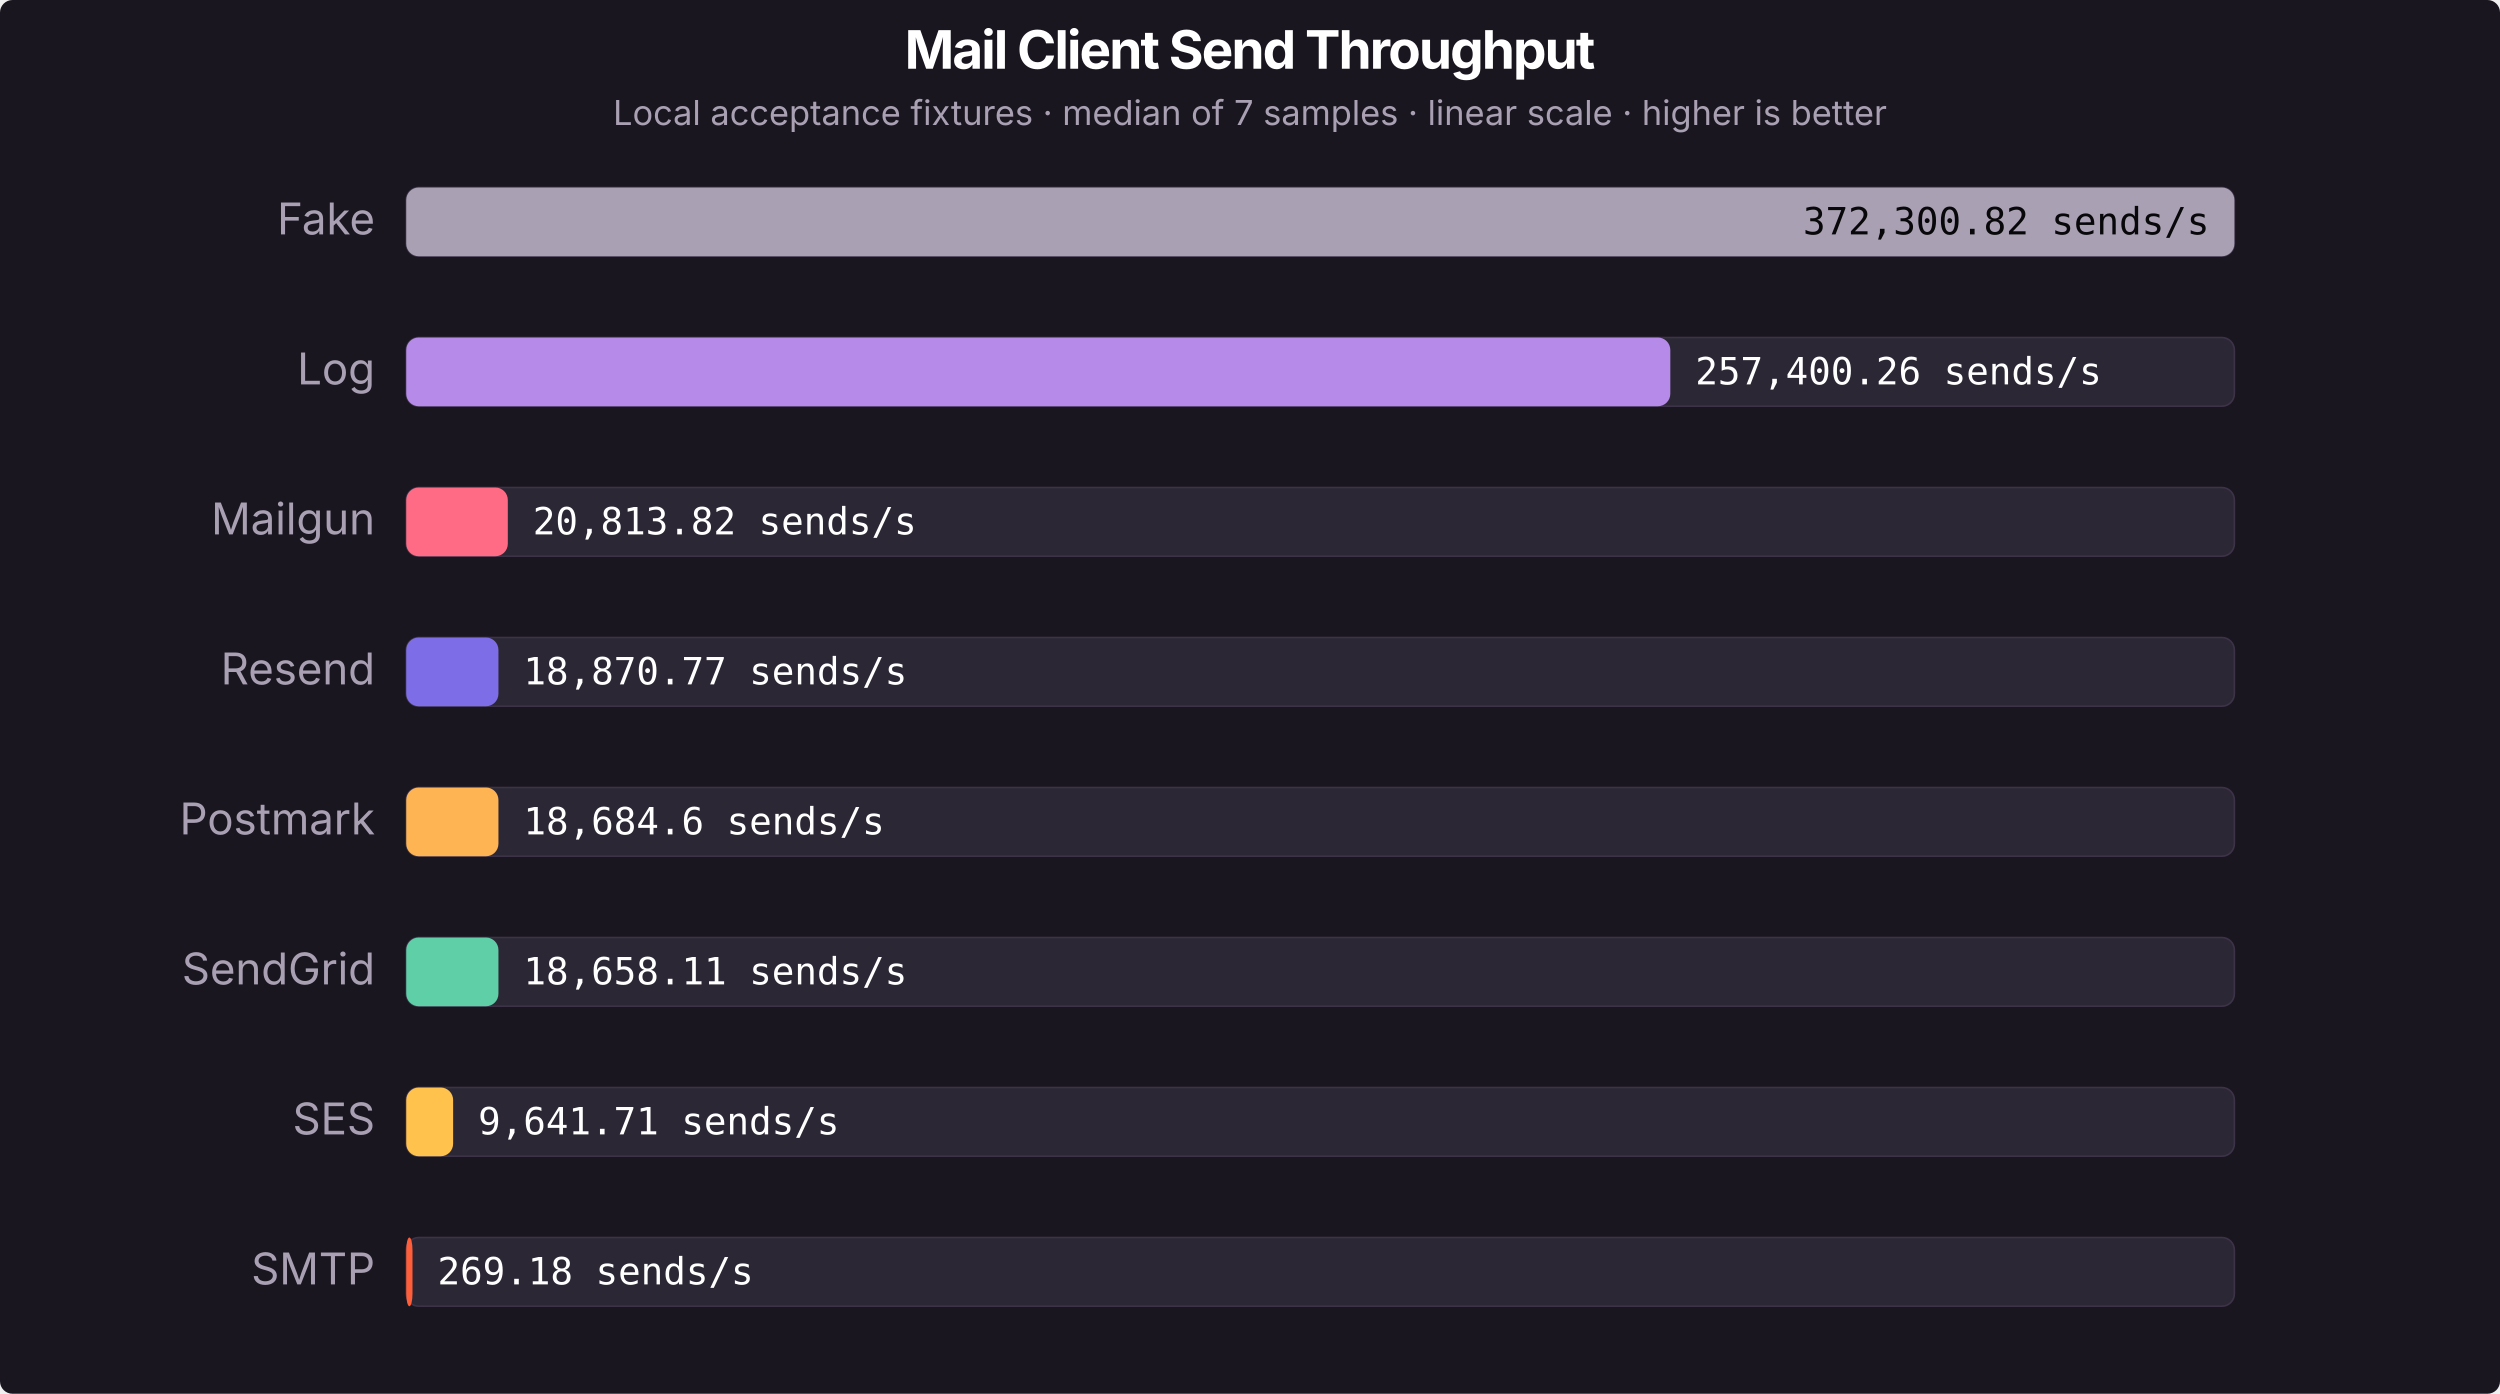
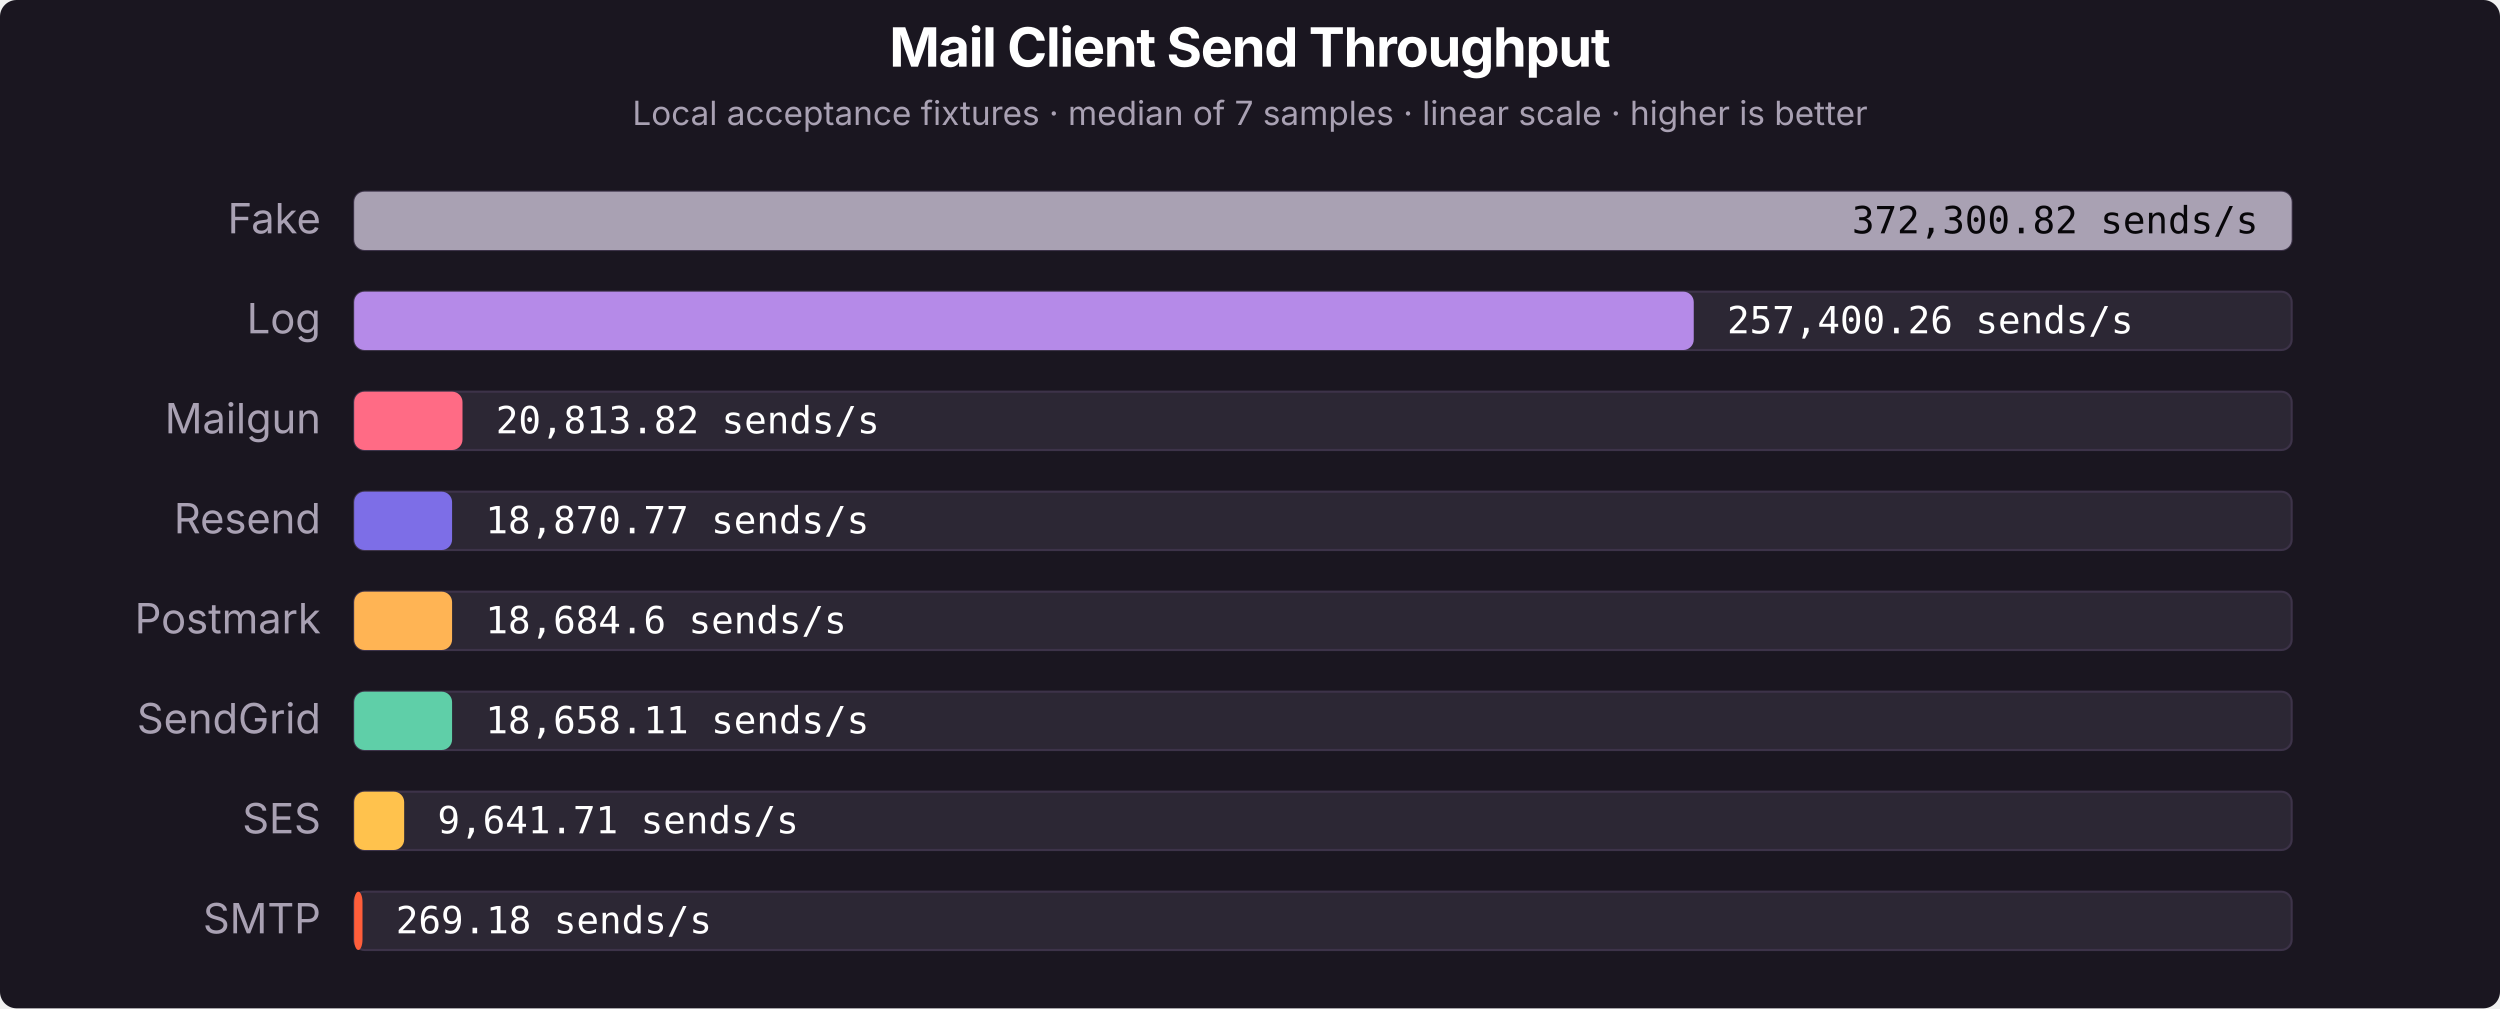
- <svg xmlns="http://www.w3.org/2000/svg" width="1600" height="892" viewBox="0 0 1600 892" role="img" aria-labelledby="title description">
+ <svg xmlns="http://www.w3.org/2000/svg" width="1200" height="484" viewBox="0 0 1200 484" role="img" aria-labelledby="title description">
  <rect width="100%" height="100%" rx="8" fill="#1A1620" />
-   <text x="800" y="44" text-anchor="middle" fill="#FFFFFF" font-size="34" font-weight="700" letter-spacing="-1.2" font-family="Space Grotesk, Inter, system-ui, sans-serif">Mail Client Send Throughput</text>
-   <text x="800" y="80" text-anchor="middle" fill="#A9A1B3" font-size="22" font-family="Inter, system-ui, sans-serif">Local acceptance fixtures · median of 7 samples · linear scale · higher is better</text>
-   <text x="240" y="150" text-anchor="end" fill="#A9A1B3" font-size="28" font-family="Inter, system-ui, sans-serif">Fake</text>
-   <rect x="260" y="120" width="1170" height="44" rx="8" fill="#2C2734" stroke="#3D3349" />
-   <rect x="260" y="120" width="1170" height="44" rx="8" fill="#A9A1B3" />
-   <text x="1414" y="150" text-anchor="end" fill="#08070A" font-size="24" font-family="JetBrains Mono, ui-monospace, monospace">372,300.82 sends/s</text>
-   <text x="240" y="246" text-anchor="end" fill="#A9A1B3" font-size="28" font-family="Inter, system-ui, sans-serif">Log</text>
-   <rect x="260" y="216" width="1170" height="44" rx="8" fill="#2C2734" stroke="#3D3349" />
-   <rect x="260" y="216" width="809" height="44" rx="8" fill="#B58AE8" />
-   <text x="1085" y="246" text-anchor="start" fill="#FFFFFF" font-size="24" font-family="JetBrains Mono, ui-monospace, monospace">257,400.26 sends/s</text>
-   <text x="240" y="342" text-anchor="end" fill="#A9A1B3" font-size="28" font-family="Inter, system-ui, sans-serif">Mailgun</text>
-   <rect x="260" y="312" width="1170" height="44" rx="8" fill="#2C2734" stroke="#3D3349" />
-   <rect x="260" y="312" width="65" height="44" rx="8" fill="#FF6B85" />
-   <text x="341" y="342" text-anchor="start" fill="#FFFFFF" font-size="24" font-family="JetBrains Mono, ui-monospace, monospace">20,813.82 sends/s</text>
-   <text x="240" y="438" text-anchor="end" fill="#A9A1B3" font-size="28" font-family="Inter, system-ui, sans-serif">Resend</text>
-   <rect x="260" y="408" width="1170" height="44" rx="8" fill="#2C2734" stroke="#3D3349" />
-   <rect x="260" y="408" width="59" height="44" rx="8" fill="#7D6EE7" />
-   <text x="335" y="438" text-anchor="start" fill="#FFFFFF" font-size="24" font-family="JetBrains Mono, ui-monospace, monospace">18,870.77 sends/s</text>
-   <text x="240" y="534" text-anchor="end" fill="#A9A1B3" font-size="28" font-family="Inter, system-ui, sans-serif">Postmark</text>
-   <rect x="260" y="504" width="1170" height="44" rx="8" fill="#2C2734" stroke="#3D3349" />
-   <rect x="260" y="504" width="59" height="44" rx="8" fill="#FFB454" />
-   <text x="335" y="534" text-anchor="start" fill="#FFFFFF" font-size="24" font-family="JetBrains Mono, ui-monospace, monospace">18,684.6 sends/s</text>
-   <text x="240" y="630" text-anchor="end" fill="#A9A1B3" font-size="28" font-family="Inter, system-ui, sans-serif">SendGrid</text>
-   <rect x="260" y="600" width="1170" height="44" rx="8" fill="#2C2734" stroke="#3D3349" />
-   <rect x="260" y="600" width="59" height="44" rx="8" fill="#5FCFA8" />
-   <text x="335" y="630" text-anchor="start" fill="#FFFFFF" font-size="24" font-family="JetBrains Mono, ui-monospace, monospace">18,658.11 sends/s</text>
-   <text x="240" y="726" text-anchor="end" fill="#A9A1B3" font-size="28" font-family="Inter, system-ui, sans-serif">SES</text>
-   <rect x="260" y="696" width="1170" height="44" rx="8" fill="#2C2734" stroke="#3D3349" />
-   <rect x="260" y="696" width="30" height="44" rx="8" fill="#FFC24D" />
-   <text x="306" y="726" text-anchor="start" fill="#FFFFFF" font-size="24" font-family="JetBrains Mono, ui-monospace, monospace">9,641.71 sends/s</text>
-   <text x="240" y="822" text-anchor="end" fill="#A9A1B3" font-size="28" font-family="Inter, system-ui, sans-serif">SMTP</text>
-   <rect x="260" y="792" width="1170" height="44" rx="8" fill="#2C2734" stroke="#3D3349" />
-   <rect x="260" y="792" width="4" height="44" rx="8" fill="#FF5E3A" />
-   <text x="280" y="822" text-anchor="start" fill="#FFFFFF" font-size="24" font-family="JetBrains Mono, ui-monospace, monospace">269.18 sends/s</text>
+   <text x="600" y="32" text-anchor="middle" fill="#FFFFFF" font-size="26" font-weight="700" letter-spacing="-.6" font-family="Space Grotesk, Inter, system-ui, sans-serif">Mail Client Send Throughput</text>
+   <text x="600" y="60" text-anchor="middle" fill="#A9A1B3" font-size="16" font-family="Inter, system-ui, sans-serif">Local acceptance fixtures · median of 7 samples · linear scale · higher is better</text>
+   <text x="154" y="112" text-anchor="end" fill="#A9A1B3" font-size="20" font-family="Inter, system-ui, sans-serif">Fake</text>
+   <rect x="170" y="92" width="930" height="28" rx="5" fill="#2C2734" stroke="#3D3349" />
+   <rect x="170" y="92" width="930" height="28" rx="5" fill="#A9A1B3" />
+   <text x="1084" y="112" text-anchor="end" fill="#08070A" font-size="18" font-family="JetBrains Mono, ui-monospace, monospace">372,300.82 sends/s</text>
+   <text x="154" y="160" text-anchor="end" fill="#A9A1B3" font-size="20" font-family="Inter, system-ui, sans-serif">Log</text>
+   <rect x="170" y="140" width="930" height="28" rx="5" fill="#2C2734" stroke="#3D3349" />
+   <rect x="170" y="140" width="643" height="28" rx="5" fill="#B58AE8" />
+   <text x="829" y="160" text-anchor="start" fill="#FFFFFF" font-size="18" font-family="JetBrains Mono, ui-monospace, monospace">257,400.26 sends/s</text>
+   <text x="154" y="208" text-anchor="end" fill="#A9A1B3" font-size="20" font-family="Inter, system-ui, sans-serif">Mailgun</text>
+   <rect x="170" y="188" width="930" height="28" rx="5" fill="#2C2734" stroke="#3D3349" />
+   <rect x="170" y="188" width="52" height="28" rx="5" fill="#FF6B85" />
+   <text x="238" y="208" text-anchor="start" fill="#FFFFFF" font-size="18" font-family="JetBrains Mono, ui-monospace, monospace">20,813.82 sends/s</text>
+   <text x="154" y="256" text-anchor="end" fill="#A9A1B3" font-size="20" font-family="Inter, system-ui, sans-serif">Resend</text>
+   <rect x="170" y="236" width="930" height="28" rx="5" fill="#2C2734" stroke="#3D3349" />
+   <rect x="170" y="236" width="47" height="28" rx="5" fill="#7D6EE7" />
+   <text x="233" y="256" text-anchor="start" fill="#FFFFFF" font-size="18" font-family="JetBrains Mono, ui-monospace, monospace">18,870.77 sends/s</text>
+   <text x="154" y="304" text-anchor="end" fill="#A9A1B3" font-size="20" font-family="Inter, system-ui, sans-serif">Postmark</text>
+   <rect x="170" y="284" width="930" height="28" rx="5" fill="#2C2734" stroke="#3D3349" />
+   <rect x="170" y="284" width="47" height="28" rx="5" fill="#FFB454" />
+   <text x="233" y="304" text-anchor="start" fill="#FFFFFF" font-size="18" font-family="JetBrains Mono, ui-monospace, monospace">18,684.6 sends/s</text>
+   <text x="154" y="352" text-anchor="end" fill="#A9A1B3" font-size="20" font-family="Inter, system-ui, sans-serif">SendGrid</text>
+   <rect x="170" y="332" width="930" height="28" rx="5" fill="#2C2734" stroke="#3D3349" />
+   <rect x="170" y="332" width="47" height="28" rx="5" fill="#5FCFA8" />
+   <text x="233" y="352" text-anchor="start" fill="#FFFFFF" font-size="18" font-family="JetBrains Mono, ui-monospace, monospace">18,658.11 sends/s</text>
+   <text x="154" y="400" text-anchor="end" fill="#A9A1B3" font-size="20" font-family="Inter, system-ui, sans-serif">SES</text>
+   <rect x="170" y="380" width="930" height="28" rx="5" fill="#2C2734" stroke="#3D3349" />
+   <rect x="170" y="380" width="24" height="28" rx="5" fill="#FFC24D" />
+   <text x="210" y="400" text-anchor="start" fill="#FFFFFF" font-size="18" font-family="JetBrains Mono, ui-monospace, monospace">9,641.71 sends/s</text>
+   <text x="154" y="448" text-anchor="end" fill="#A9A1B3" font-size="20" font-family="Inter, system-ui, sans-serif">SMTP</text>
+   <rect x="170" y="428" width="930" height="28" rx="5" fill="#2C2734" stroke="#3D3349" />
+   <rect x="170" y="428" width="4" height="28" rx="5" fill="#FF5E3A" />
+   <text x="190" y="448" text-anchor="start" fill="#FFFFFF" font-size="18" font-family="JetBrains Mono, ui-monospace, monospace">269.18 sends/s</text>
</svg>
